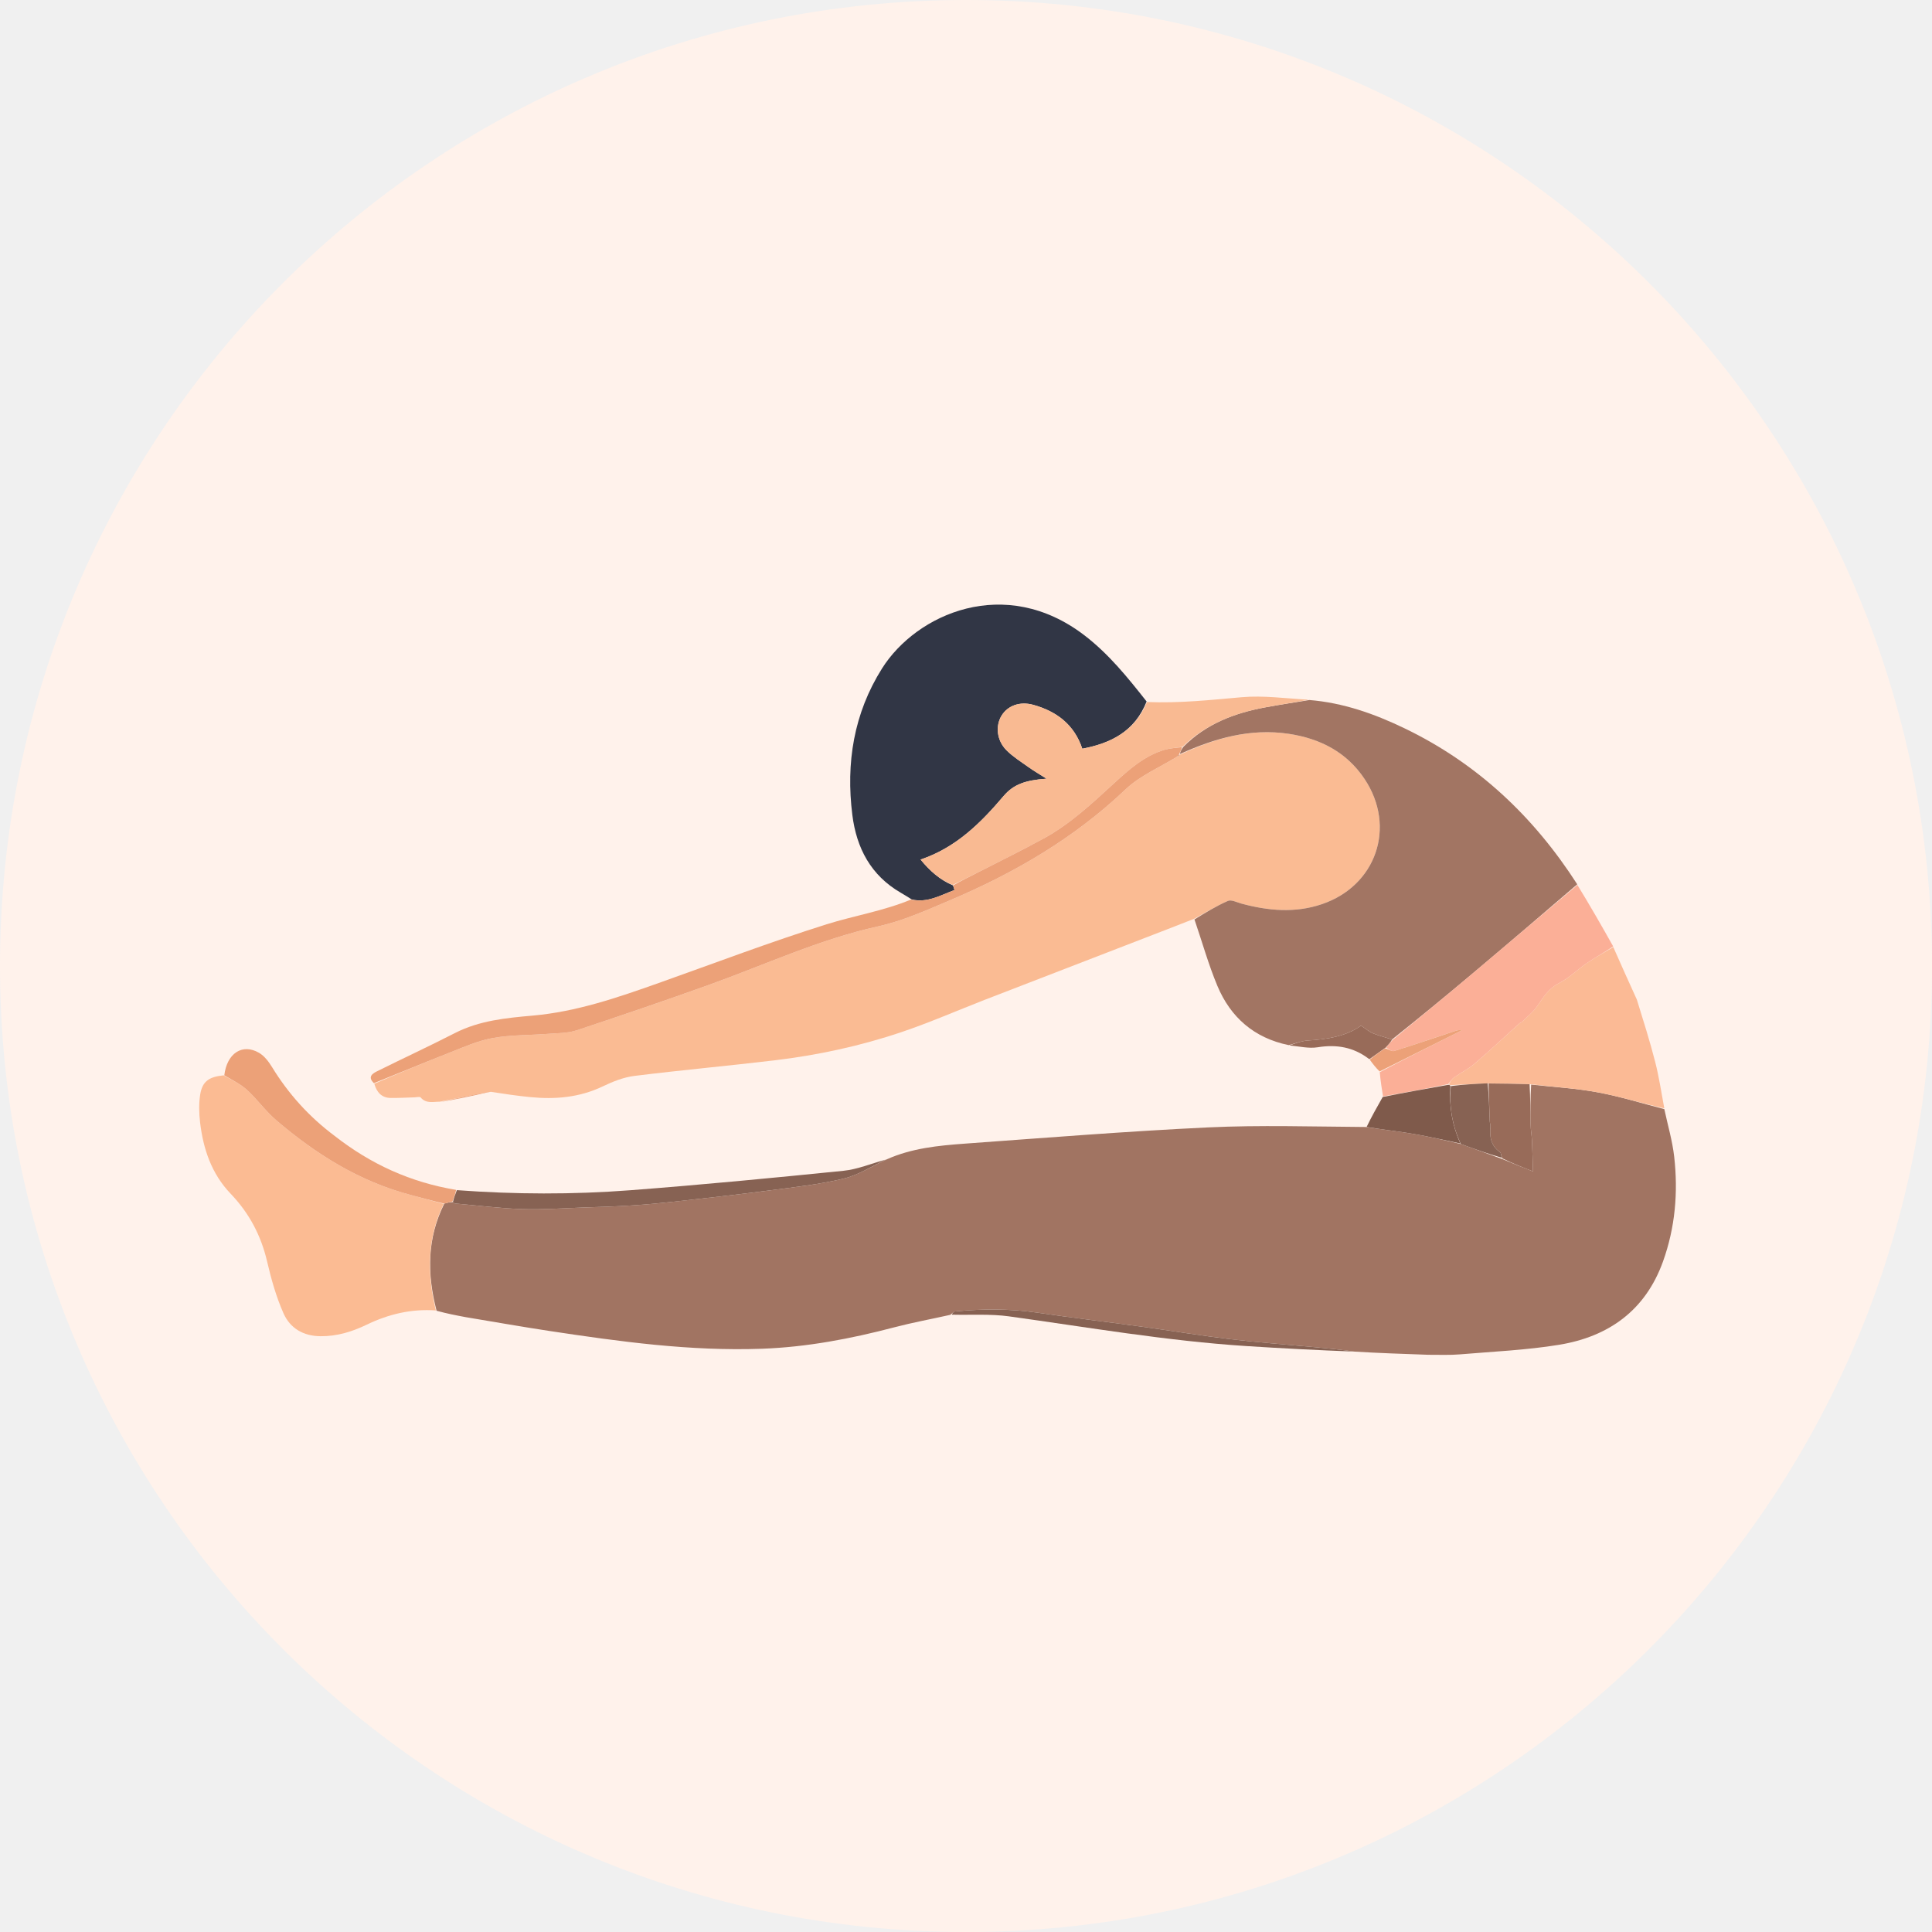
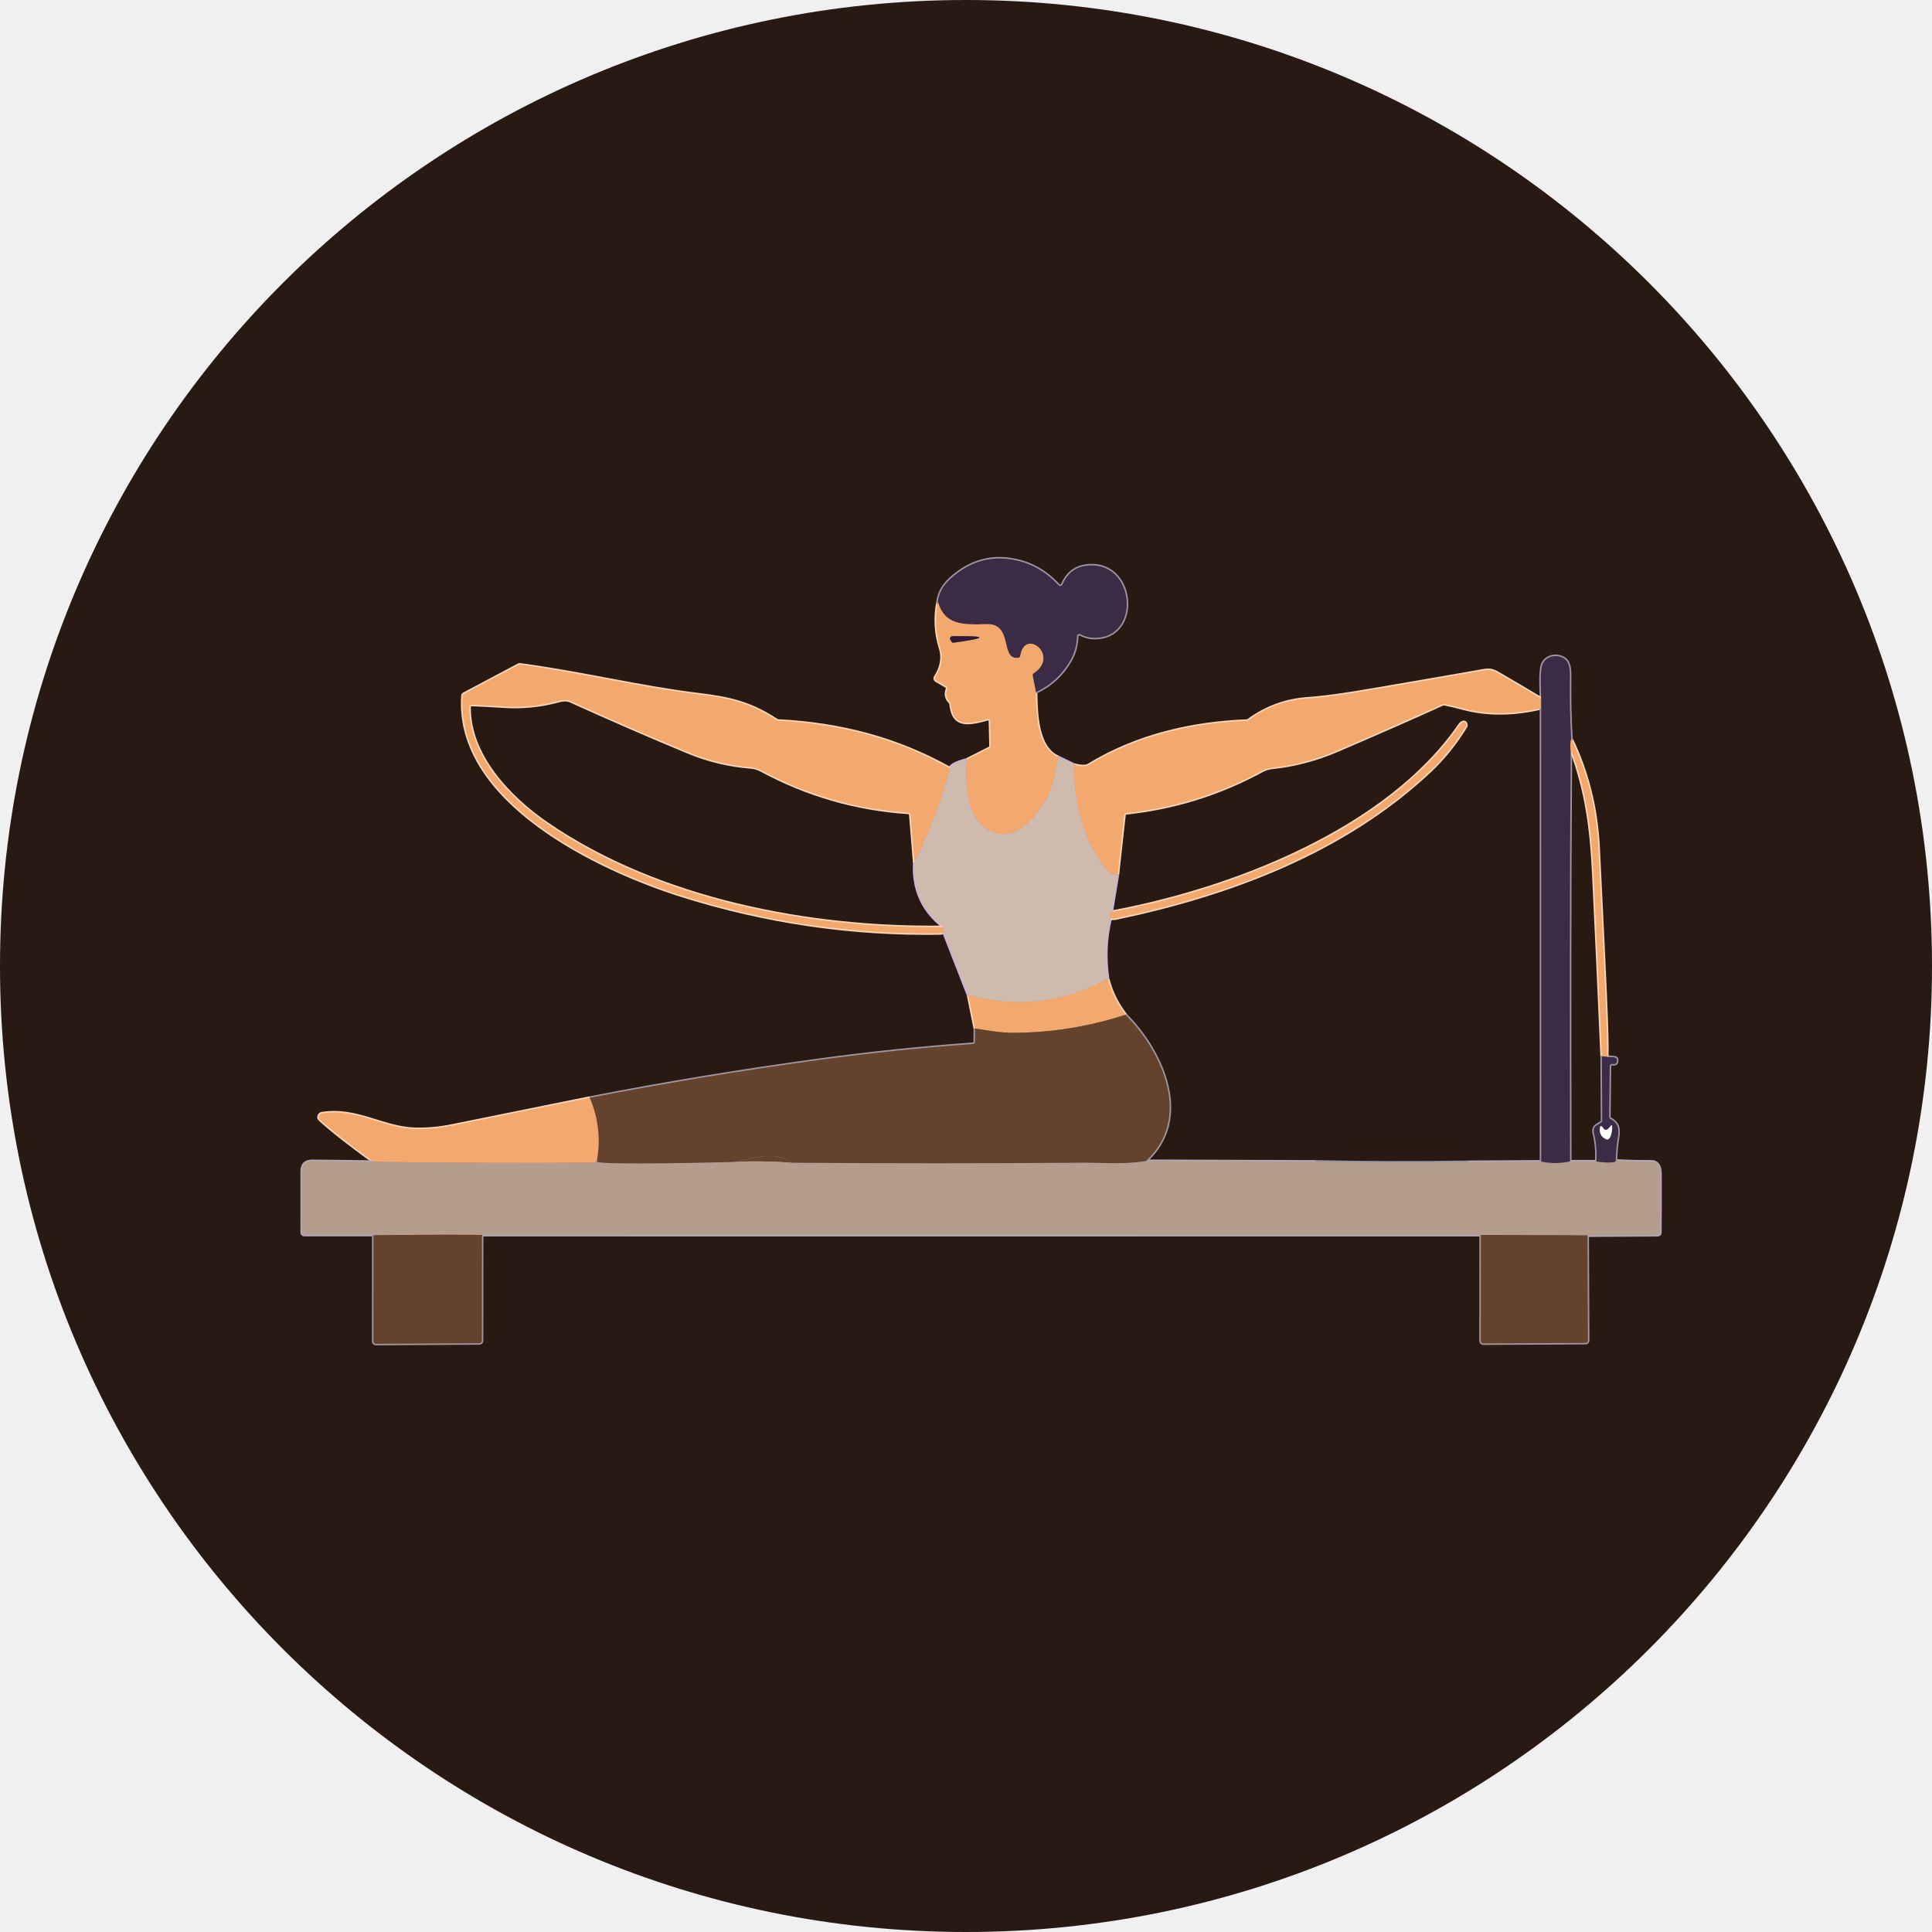
<svg xmlns="http://www.w3.org/2000/svg" width="64" height="64" viewBox="0 0 64 64" fill="none">
-   <g clip-path="url(#clip0_946_17483)">
-     <rect width="64" height="64" rx="32" fill="#FFF2EB" />
-     <path d="M29.372 38.406C30.194 38.037 31.075 37.949 31.956 37.885C34.641 37.691 37.326 37.475 40.014 37.347C41.737 37.265 43.467 37.321 45.24 37.333C45.805 37.421 46.325 37.477 46.839 37.565C47.354 37.653 47.864 37.773 48.389 37.896C48.852 38.067 49.301 38.222 49.764 38.394C50.126 38.548 50.474 38.684 50.782 38.804C50.771 38.445 50.764 38.117 50.749 37.788C50.741 37.614 50.708 37.44 50.704 37.265C50.694 36.82 50.695 36.375 50.721 35.929C51.479 36.01 52.217 36.052 52.937 36.187C53.678 36.325 54.402 36.553 55.133 36.742C55.245 37.267 55.4 37.787 55.46 38.318C55.593 39.497 55.494 40.662 55.089 41.789C54.505 43.412 53.287 44.279 51.646 44.548C50.563 44.725 49.459 44.772 48.363 44.865C48.033 44.893 47.698 44.878 47.316 44.879C46.468 44.849 45.671 44.823 44.865 44.773C44.421 44.708 43.984 44.666 43.546 44.626C42.62 44.539 41.692 44.473 40.769 44.363C39.765 44.243 38.766 44.077 37.764 43.94C36.639 43.786 35.511 43.653 34.388 43.487C33.469 43.352 32.552 43.353 31.632 43.444C31.586 43.448 31.546 43.512 31.478 43.556C30.845 43.698 30.231 43.81 29.629 43.968C28.188 44.347 26.731 44.625 25.24 44.679C22.871 44.765 20.534 44.443 18.201 44.09C17.278 43.95 16.358 43.787 15.437 43.634C15.12 43.575 14.804 43.515 14.462 43.42C14.142 42.189 14.146 41.015 14.718 39.872C14.82 39.841 14.903 39.821 15.004 39.821C15.039 39.849 15.057 39.865 15.076 39.867C15.818 39.932 16.558 40.028 17.301 40.053C17.984 40.075 18.67 40.023 19.355 39.999C19.873 39.982 20.391 39.966 20.909 39.933C21.383 39.903 21.857 39.859 22.33 39.806C23.387 39.688 24.445 39.572 25.5 39.433C26.319 39.326 27.145 39.236 27.945 39.043C28.443 38.923 28.898 38.624 29.372 38.406Z" fill="#A17462" />
-     <path d="M14.699 39.882C14.145 41.015 14.141 42.188 14.439 43.41C13.632 43.353 12.88 43.528 12.149 43.881C11.673 44.111 11.168 44.269 10.62 44.264C10.043 44.26 9.61 43.997 9.392 43.507C9.15 42.962 8.985 42.375 8.849 41.792C8.648 40.926 8.252 40.182 7.64 39.543C7.008 38.883 6.732 38.064 6.628 37.18C6.592 36.876 6.584 36.557 6.632 36.256C6.702 35.828 6.916 35.67 7.406 35.622C7.702 35.783 7.974 35.915 8.188 36.111C8.528 36.424 8.802 36.813 9.153 37.112C10.459 38.227 11.89 39.127 13.571 39.574C13.947 39.675 14.323 39.779 14.699 39.882Z" fill="#FBBB93" />
-     <path d="M55.132 36.715C54.402 36.553 53.678 36.325 52.937 36.187C52.217 36.052 51.479 36.01 50.698 35.916C50.201 35.9 49.756 35.895 49.282 35.887C48.855 35.905 48.458 35.928 48.046 35.946C48.02 35.938 48.01 35.935 48.001 35.908C48.055 35.819 48.098 35.74 48.165 35.693C48.39 35.535 48.643 35.412 48.85 35.235C49.354 34.802 49.839 34.346 50.333 33.901C50.355 33.88 50.393 33.876 50.414 33.855C50.585 33.685 50.783 33.533 50.917 33.337C51.123 33.038 51.298 32.743 51.652 32.564C51.986 32.395 52.261 32.111 52.576 31.898C52.855 31.709 53.153 31.547 53.442 31.373C53.697 31.948 53.952 32.523 54.223 33.113C54.438 33.809 54.654 34.488 54.83 35.176C54.958 35.673 55.033 36.184 55.132 36.715Z" fill="#FBBA95" />
-     <path d="M14.718 39.872C14.323 39.78 13.948 39.675 13.571 39.575C11.89 39.127 10.459 38.227 9.154 37.113C8.802 36.813 8.529 36.424 8.188 36.111C7.975 35.915 7.702 35.784 7.43 35.622C7.517 34.889 8.03 34.554 8.583 34.877C8.76 34.981 8.903 35.172 9.014 35.353C9.558 36.24 10.241 36.997 11.088 37.63C12.283 38.565 13.602 39.167 15.109 39.416C15.081 39.564 15.034 39.683 14.987 39.801C14.903 39.821 14.82 39.841 14.718 39.872Z" fill="#ECA178" />
-     <path d="M14.566 36.495C14.347 36.494 14.114 36.568 13.934 36.354C13.906 36.321 13.803 36.349 13.735 36.351C13.468 36.358 13.202 36.375 12.936 36.371C12.641 36.366 12.479 36.182 12.399 35.9C13.237 35.542 14.059 35.197 14.889 34.872C15.359 34.688 15.832 34.475 16.323 34.387C16.92 34.279 17.539 34.295 18.147 34.247C18.466 34.223 18.8 34.23 19.098 34.131C20.574 33.644 22.047 33.142 23.51 32.616C25.361 31.951 27.149 31.116 29.088 30.688C29.899 30.509 30.679 30.159 31.45 29.832C33.594 28.924 35.581 27.771 37.286 26.149C37.769 25.69 38.429 25.416 39.021 25.051C39.048 25.032 39.059 25.017 39.064 24.999C39.062 24.999 39.062 25.002 39.085 24.999C40.241 24.457 41.411 24.118 42.687 24.308C43.734 24.465 44.611 24.916 45.205 25.808C46.259 27.393 45.588 29.342 43.788 29.952C42.901 30.253 42.009 30.172 41.121 29.932C40.973 29.892 40.791 29.794 40.678 29.843C40.292 30.012 39.93 30.234 39.559 30.436C39.3 30.537 39.041 30.64 38.781 30.74C36.728 31.534 34.674 32.325 32.622 33.12C31.703 33.477 30.798 33.874 29.865 34.189C28.497 34.651 27.085 34.955 25.65 35.126C24.107 35.31 22.558 35.449 21.016 35.641C20.657 35.685 20.297 35.83 19.967 35.988C19.198 36.356 18.395 36.425 17.566 36.343C17.144 36.302 16.724 36.24 16.258 36.168C15.665 36.265 15.116 36.38 14.566 36.495Z" fill="#FABB93" />
-     <path d="M39.568 30.457C39.93 30.234 40.292 30.012 40.678 29.843C40.791 29.794 40.974 29.892 41.122 29.932C42.009 30.172 42.902 30.253 43.788 29.952C45.589 29.342 46.26 27.393 45.205 25.808C44.612 24.916 43.734 24.465 42.688 24.308C41.412 24.118 40.241 24.457 39.085 24.979C39.102 24.89 39.143 24.819 39.202 24.738C39.954 23.979 40.882 23.626 41.886 23.437C42.38 23.344 42.879 23.271 43.376 23.189C44.492 23.279 45.528 23.645 46.526 24.126C48.934 25.285 50.805 27.047 52.248 29.294C51.07 30.308 49.911 31.298 48.745 32.279C47.881 33.006 47.007 33.722 46.115 34.433C45.886 34.36 45.676 34.309 45.476 34.228C45.358 34.181 45.257 34.088 45.087 33.974C44.619 34.318 43.989 34.429 43.332 34.468C43.116 34.481 42.903 34.568 42.689 34.621C41.551 34.387 40.765 33.706 40.326 32.655C40.031 31.949 39.824 31.206 39.568 30.457Z" fill="#A27563" />
-     <path d="M30.203 29.795C30.082 29.72 29.962 29.643 29.838 29.572C28.847 28.998 28.373 28.094 28.235 26.998C28.018 25.273 28.282 23.631 29.218 22.144C30.359 20.334 33.29 19.033 35.918 21.042C36.721 21.656 37.348 22.431 37.983 23.238C37.592 24.227 36.803 24.622 35.852 24.802C35.587 24.005 35.002 23.563 34.229 23.349C33.781 23.225 33.382 23.378 33.181 23.702C32.97 24.042 33.015 24.525 33.34 24.852C33.557 25.07 33.826 25.237 34.079 25.418C34.25 25.54 34.433 25.645 34.668 25.795C33.959 25.846 33.572 25.985 33.243 26.372C32.484 27.266 31.668 28.079 30.495 28.474C30.807 28.854 31.135 29.144 31.571 29.332C31.594 29.396 31.62 29.483 31.615 29.485C31.159 29.655 30.723 29.918 30.203 29.795Z" fill="#313645" />
-     <path d="M31.558 29.315C31.135 29.144 30.807 28.854 30.495 28.474C31.668 28.079 32.484 27.266 33.243 26.372C33.572 25.985 33.959 25.846 34.668 25.795C34.433 25.646 34.25 25.54 34.079 25.418C33.826 25.237 33.557 25.07 33.34 24.852C33.015 24.525 32.97 24.042 33.181 23.702C33.382 23.378 33.781 23.225 34.229 23.349C35.002 23.563 35.587 24.005 35.852 24.802C36.803 24.622 37.592 24.227 37.995 23.255C39.055 23.3 40.092 23.188 41.134 23.096C41.858 23.032 42.597 23.138 43.353 23.179C42.879 23.271 42.38 23.344 41.886 23.437C40.882 23.626 39.954 23.979 39.174 24.738C38.947 24.777 38.759 24.785 38.584 24.836C37.915 25.032 37.407 25.487 36.91 25.941C36.175 26.614 35.449 27.299 34.568 27.779C33.858 28.165 33.133 28.523 32.413 28.89C32.13 29.035 31.843 29.174 31.558 29.315Z" fill="#F9BA92" />
-     <path d="M46.138 34.443C47.007 33.722 47.881 33.006 48.745 32.279C49.911 31.298 51.069 30.308 52.253 29.315C52.662 29.982 53.049 30.655 53.439 31.351C53.153 31.547 52.855 31.709 52.576 31.898C52.261 32.111 51.987 32.394 51.652 32.563C51.298 32.743 51.123 33.038 50.917 33.337C50.783 33.533 50.585 33.685 50.414 33.855C50.393 33.876 50.355 33.88 50.333 33.9C49.839 34.346 49.355 34.802 48.85 35.234C48.643 35.412 48.39 35.535 48.165 35.693C48.098 35.739 48.055 35.819 47.974 35.912C47.236 36.068 46.525 36.194 45.814 36.32C45.773 36.064 45.732 35.808 45.706 35.517C46.621 35.033 47.52 34.584 48.419 34.134C48.325 34.108 48.254 34.135 48.181 34.159C47.516 34.381 46.852 34.608 46.182 34.816C46.107 34.839 45.998 34.755 45.913 34.703C45.994 34.604 46.066 34.523 46.138 34.443Z" fill="#FBAF97" />
-     <path d="M31.57 29.332C31.843 29.174 32.129 29.035 32.413 28.89C33.132 28.523 33.858 28.165 34.567 27.779C35.449 27.299 36.175 26.614 36.91 25.941C37.406 25.487 37.914 25.032 38.583 24.836C38.759 24.785 38.947 24.777 39.156 24.748C39.142 24.819 39.102 24.89 39.062 24.981C39.062 25.002 39.062 24.999 39.05 25.004C39.021 25.021 39.011 25.037 39.008 25.057C38.429 25.416 37.769 25.69 37.286 26.149C35.581 27.771 33.594 28.924 31.45 29.832C30.679 30.159 29.899 30.509 29.088 30.688C27.149 31.116 25.361 31.951 23.51 32.616C22.046 33.142 20.574 33.644 19.098 34.132C18.8 34.23 18.466 34.223 18.147 34.248C17.538 34.295 16.92 34.279 16.323 34.387C15.831 34.475 15.359 34.688 14.889 34.872C14.059 35.197 13.237 35.542 12.386 35.881C12.168 35.672 12.336 35.563 12.495 35.485C13.351 35.059 14.22 34.657 15.071 34.221C15.881 33.806 16.764 33.721 17.639 33.644C19.098 33.516 20.459 33.046 21.821 32.563C23.671 31.906 25.509 31.207 27.381 30.619C28.297 30.331 29.259 30.18 30.178 29.799C30.722 29.918 31.159 29.655 31.614 29.485C31.62 29.483 31.594 29.396 31.57 29.332Z" fill="#ECA178" />
-     <path d="M15.003 39.821C15.034 39.683 15.081 39.564 15.134 39.425C17.053 39.567 18.97 39.574 20.881 39.428C23.236 39.248 25.588 39.022 27.939 38.784C28.408 38.736 28.862 38.544 29.347 38.412C28.898 38.624 28.443 38.923 27.945 39.043C27.145 39.236 26.318 39.326 25.5 39.433C24.445 39.572 23.387 39.688 22.33 39.807C21.857 39.859 21.383 39.903 20.908 39.933C20.391 39.966 19.873 39.982 19.354 39.999C18.67 40.023 17.984 40.075 17.301 40.053C16.558 40.028 15.818 39.932 15.076 39.867C15.057 39.865 15.039 39.849 15.003 39.821Z" fill="#876253" />
-     <path d="M45.804 36.339C46.525 36.194 47.236 36.068 47.973 35.937C48.01 35.934 48.02 35.938 48.046 35.974C47.998 36.659 48.11 37.281 48.375 37.879C47.863 37.773 47.354 37.653 46.839 37.565C46.325 37.477 45.805 37.421 45.27 37.333C45.432 36.996 45.613 36.677 45.804 36.339Z" fill="#7F5A4B" />
-     <path d="M46.115 34.434C46.066 34.524 45.994 34.604 45.894 34.709C45.701 34.849 45.535 34.966 45.37 35.082C45.361 35.079 45.349 35.079 45.341 35.073C44.835 34.688 44.277 34.591 43.651 34.692C43.356 34.74 43.04 34.662 42.711 34.631C42.903 34.568 43.115 34.481 43.332 34.468C43.988 34.429 44.618 34.318 45.087 33.974C45.257 34.088 45.357 34.181 45.476 34.228C45.675 34.309 45.886 34.36 46.115 34.434Z" fill="#986B59" />
-     <path d="M45.375 35.102C45.535 34.966 45.701 34.849 45.885 34.727C45.998 34.755 46.106 34.839 46.182 34.816C46.852 34.608 47.516 34.381 48.181 34.16C48.254 34.136 48.325 34.108 48.419 34.134C47.52 34.584 46.621 35.033 45.702 35.493C45.581 35.376 45.48 35.249 45.375 35.102Z" fill="#ECA178" />
-     <path d="M14.584 36.507C15.116 36.38 15.665 36.265 16.23 36.166C15.698 36.295 15.149 36.407 14.584 36.507Z" fill="#ECA178" />
-     <path d="M49.31 35.891C49.756 35.895 50.202 35.9 50.669 35.917C50.695 36.375 50.694 36.82 50.704 37.265C50.707 37.44 50.741 37.614 50.749 37.788C50.764 38.117 50.771 38.445 50.782 38.804C50.474 38.684 50.126 38.548 49.764 38.371C49.729 38.273 49.726 38.192 49.686 38.164C49.384 37.952 49.342 37.652 49.373 37.319C49.378 37.26 49.351 37.198 49.349 37.137C49.335 36.722 49.323 36.306 49.31 35.891Z" fill="#986B59" />
-     <path d="M44.865 44.773C43.675 44.728 42.478 44.667 41.282 44.59C38.642 44.419 36.038 43.968 33.422 43.606C32.81 43.521 32.179 43.566 31.53 43.55C31.545 43.512 31.585 43.448 31.631 43.444C32.551 43.353 33.469 43.352 34.388 43.487C35.511 43.653 36.639 43.786 37.764 43.94C38.766 44.077 39.764 44.243 40.769 44.363C41.692 44.473 42.62 44.539 43.546 44.626C43.983 44.666 44.421 44.709 44.865 44.773Z" fill="#876253" />
-     <path d="M49.281 35.886C49.323 36.306 49.334 36.721 49.349 37.137C49.351 37.198 49.378 37.259 49.372 37.319C49.342 37.651 49.384 37.952 49.686 38.164C49.726 38.192 49.729 38.273 49.749 38.353C49.3 38.221 48.851 38.067 48.388 37.895C48.11 37.281 47.997 36.658 48.061 35.978C48.458 35.927 48.855 35.905 49.281 35.886Z" fill="#876253" />
-     <path d="M39.021 25.051C39.012 25.037 39.022 25.021 39.052 25.004C39.059 25.017 39.048 25.032 39.021 25.051Z" fill="#A27563" />
-   </g>
-   <defs>
-     <clipPath id="clip0_946_17483">
-       <rect width="64" height="64" rx="32" fill="white" />
-     </clipPath>
-   </defs>
+   <rect width="64" height="64" rx="32" fill="#281A12" />
+   <path d="M31.067 19.928C30.965 20.456 30.992 20.969 31.149 21.47C31.258 21.815 31.17 22.147 30.983 22.429C30.958 22.467 30.97 22.518 31.009 22.54L31.342 22.735C31.375 22.754 31.39 22.795 31.376 22.831C31.313 22.999 31.345 23.144 31.473 23.267C31.487 23.28 31.494 23.297 31.497 23.316C31.544 23.796 31.742 24.003 32.239 23.928C32.397 23.904 32.55 23.868 32.7 23.821C32.749 23.805 32.799 23.841 32.801 23.893L32.82 24.711C32.821 24.741 32.803 24.769 32.777 24.783L32.024 25.163" stroke="#F9D4B7" stroke-width="0.1" stroke-miterlimit="10" />
+   <path d="M32.024 25.163C31.899 25.2 31.478 25.308 31.474 25.457" stroke="#CFB0D8" stroke-width="0.1" stroke-miterlimit="10" />
+   <path d="M31.474 25.457C29.68 24.452 27.808 23.978 25.772 23.874C25.758 23.874 25.745 23.869 25.733 23.862C24.892 23.304 24.191 23.132 23.209 23.013C21.198 22.771 19.231 22.281 17.224 22.016C17.209 22.014 17.192 22.017 17.179 22.024L15.367 22.986C15.343 22.998 15.328 23.023 15.326 23.05C15.089 26.56 19.857 28.808 22.581 29.667C25.375 30.547 28.239 30.963 31.171 30.915C31.174 30.915 31.195 30.909 31.232 30.898C31.242 30.894 31.254 30.894 31.266 30.895" stroke="#F9D4B7" stroke-width="0.1" stroke-miterlimit="10" />
+   <path d="M31.267 30.895L32.076 32.967" stroke="#CFB0D8" stroke-width="0.1" stroke-miterlimit="10" />
+   <path d="M32.076 32.967L32.299 34.071" stroke="#F9D4B7" stroke-width="0.1" stroke-miterlimit="10" />
+   <path d="M32.299 34.071L32.298 34.505C32.298 34.545 32.266 34.58 32.226 34.583C30.503 34.707 28.787 34.885 27.077 35.12C24.552 35.465 22.038 35.88 19.536 36.366" stroke="#9D95A2" stroke-width="0.1" stroke-miterlimit="10" />
+   <path d="M19.536 36.366C18.021 36.672 16.507 36.979 14.992 37.286C14.565 37.373 14.158 37.411 13.772 37.402C12.681 37.377 11.813 36.693 10.65 36.885C10.632 36.888 10.617 36.897 10.605 36.909C10.542 36.978 10.543 37.042 10.609 37.101C11.012 37.466 11.602 37.928 12.38 38.488" stroke="#F9D4B7" stroke-width="0.1" stroke-miterlimit="10" />
+   <path d="M12.38 38.488C11.691 38.476 11.015 38.467 10.351 38.462C10.118 38.461 10.002 38.571 10.002 38.791C10 39.47 10 40.149 10.001 40.828C10.002 40.871 10.036 40.907 10.079 40.907H12.349C12.36 40.907 12.367 40.914 12.369 40.924L12.373 40.946" stroke="#B3A5B6" stroke-width="0.1" stroke-miterlimit="10" />
+   <path d="M12.372 40.946L12.37 44.438C12.37 44.481 12.405 44.517 12.449 44.516L15.883 44.495C15.926 44.495 15.961 44.46 15.961 44.416L15.965 40.909" stroke="#9D95A2" stroke-width="0.1" stroke-miterlimit="10" />
+   <path d="M15.966 40.909L49.056 40.91" stroke="#B3A5B6" stroke-width="0.1" stroke-miterlimit="10" />
+   <path d="M49.056 40.91L49.054 44.425C49.054 44.468 49.089 44.503 49.131 44.503L52.525 44.486C52.567 44.485 52.602 44.45 52.602 44.406L52.587 40.926" stroke="#9D95A2" stroke-width="0.1" stroke-miterlimit="10" />
+   <path d="M52.588 40.926L54.918 40.911C54.96 40.91 54.994 40.876 54.995 40.833C55.001 40.177 55.002 39.522 54.998 38.867C54.996 38.667 54.924 38.478 54.708 38.478C54.123 38.476 53.727 38.465 53.522 38.443" stroke="#B3A5B6" stroke-width="0.1" stroke-miterlimit="10" />
+   <path d="M53.522 38.443C53.529 38.171 53.554 37.912 53.595 37.667C53.644 37.379 53.595 37.2 53.346 37.064C53.32 37.05 53.305 37.024 53.305 36.994L53.324 35.319C53.325 35.27 53.37 35.233 53.418 35.244C53.521 35.267 53.569 35.22 53.563 35.104C53.561 35.064 53.531 35.033 53.492 35.03L53.231 35.008" stroke="#9D95A2" stroke-width="0.1" stroke-miterlimit="10" />
+   <path d="M53.232 35.008C53.244 34.829 53.239 34.43 53.217 33.812C53.18 32.812 53.091 30.898 52.949 28.073C52.884 26.776 52.583 25.574 52.047 24.467" stroke="#F9D4B7" stroke-width="0.1" stroke-miterlimit="10" />
+   <path d="M52.047 24.467C52.008 23.788 51.994 23.104 52.005 22.415C52.009 22.191 51.982 22.028 51.923 21.93C51.76 21.659 51.27 21.666 51.117 21.963C50.994 22.201 51.054 22.857 51.054 23.142" stroke="#9D95A2" stroke-width="0.1" stroke-miterlimit="10" />
+   <path d="M51.054 23.143C50.587 22.865 50.119 22.588 49.649 22.314C49.432 22.188 49.334 22.176 49.095 22.22C48.674 22.296 47.507 22.498 45.592 22.826C44.839 22.956 43.937 23.1 43.342 23.138C42.606 23.186 41.942 23.427 41.349 23.863C41.337 23.872 41.322 23.877 41.306 23.878C39.473 23.947 37.646 24.375 36.066 25.34C35.97 25.398 35.807 25.396 35.576 25.333" stroke="#F9D4B7" stroke-width="0.1" stroke-miterlimit="10" />
+   <path d="M35.575 25.333L35.057 25.081" stroke="#CFB0D8" stroke-width="0.1" stroke-miterlimit="10" />
+   <path d="M35.056 25.081C34.335 24.77 34.327 23.594 34.315 22.93" stroke="#F9D4B7" stroke-width="0.1" stroke-miterlimit="10" />
+   <path d="M34.315 22.93C34.805 22.701 35.185 22.351 35.456 21.879C35.594 21.637 35.668 21.37 35.676 21.078C35.678 21.019 35.74 20.983 35.791 21.011C35.93 21.086 36.078 21.125 36.235 21.129C37.843 21.167 37.614 18.486 35.944 18.747C35.599 18.802 35.349 19.007 35.193 19.365C35.171 19.416 35.104 19.427 35.066 19.387C34.694 18.986 34.27 18.723 33.792 18.595C32.925 18.362 32.153 18.558 31.474 19.182C31.239 19.399 31.103 19.649 31.067 19.928" stroke="#9D95A2" stroke-width="0.1" stroke-miterlimit="10" />
+   <path d="M34.316 22.93L34.208 22.382C34.202 22.351 34.216 22.318 34.242 22.301C35.117 21.724 33.95 20.783 33.799 21.725C33.793 21.76 33.766 21.786 33.732 21.79C33.113 21.873 33.581 20.648 32.681 20.677C31.893 20.701 31.282 20.705 31.067 19.928" stroke="#976A59" stroke-width="0.1" stroke-miterlimit="10" />
+   <path d="M35.057 25.081C34.998 25.454 34.93 25.759 34.854 26C34.618 26.744 33.776 27.95 32.847 27.545C31.963 27.162 31.993 25.944 32.024 25.163M36.702 32.426C35.246 33.22 33.704 33.401 32.076 32.967" stroke="#C9858F" stroke-width="0.1" stroke-miterlimit="10" />
+   <path d="M51.054 23.456C50.13 23.673 49.276 23.679 48.494 23.474C48.192 23.395 47.973 23.343 47.837 23.319C47.822 23.317 47.805 23.319 47.791 23.325C46.956 23.707 45.795 24.217 44.311 24.856C43.6 25.161 42.88 25.352 42.15 25.428C42.025 25.441 41.907 25.477 41.799 25.536C40.4 26.297 38.903 26.764 37.31 26.934C37.273 26.937 37.245 26.966 37.241 27.003L37.023 28.989" stroke="#F9D4B7" stroke-width="0.1" stroke-miterlimit="10" />
+   <path d="M37.022 28.989C36.856 28.977 36.717 28.896 36.602 28.748C35.869 27.795 35.568 26.524 35.575 25.333" stroke="#C9858F" stroke-width="0.1" stroke-miterlimit="10" />
+   <path d="M30.291 28.572C30.243 29.463 30.565 30.175 31.256 30.709" stroke="#CFB0D8" stroke-width="0.1" stroke-miterlimit="10" />
+   <path d="M31.474 25.456C31.18 26.534 30.785 27.573 30.291 28.572" stroke="#C9858F" stroke-width="0.1" stroke-miterlimit="10" />
+   <path d="M30.291 28.573L30.162 26.991C30.158 26.953 30.127 26.922 30.089 26.92C28.359 26.804 26.733 26.336 25.212 25.513C25.108 25.458 24.996 25.425 24.875 25.415C24.154 25.358 23.457 25.191 22.787 24.913C21.489 24.374 20.199 23.814 18.919 23.232C18.731 23.147 18.594 23.196 18.41 23.243C17.844 23.388 17.269 23.44 16.687 23.402C16.332 23.379 15.98 23.36 15.63 23.346C15.585 23.344 15.549 23.378 15.548 23.423C15.53 25.015 16.858 26.418 18.115 27.281C21.82 29.825 26.85 30.776 31.255 30.71" stroke="#F9D4B7" stroke-width="0.1" stroke-miterlimit="10" />
+   <path d="M31.256 30.709L31.267 30.895M36.784 30.427C36.773 30.356 36.785 30.283 36.821 30.209" stroke="#C9858F" stroke-width="0.1" stroke-miterlimit="10" />
+   <path d="M37.285 33.615C36.074 34.009 34.835 34.208 33.568 34.213C33.15 34.215 32.72 34.136 32.299 34.071" stroke="#976A59" stroke-width="0.1" stroke-miterlimit="10" />
+   <path d="M51.055 38.478L48.616 38.493" stroke="#B3A5B6" stroke-width="0.1" stroke-miterlimit="10" />
+   <path d="M43.571 38.48L37.964 38.459" stroke="#B3A5B6" stroke-width="0.1" stroke-miterlimit="10" />
+   <path d="M37.964 38.458C39.503 37.039 38.505 34.841 37.285 33.615" stroke="#9D95A2" stroke-width="0.1" stroke-miterlimit="10" />
+   <path d="M37.285 33.615C37.006 33.252 36.811 32.855 36.701 32.426" stroke="#F9D4B7" stroke-width="0.1" stroke-miterlimit="10" />
+   <path d="M36.701 32.426C36.599 31.755 36.626 31.088 36.784 30.427" stroke="#CFB0D8" stroke-width="0.1" stroke-miterlimit="10" />
+   <path d="M36.784 30.427C36.862 30.432 36.924 30.43 36.971 30.419C40.742 29.631 44.516 28.219 47.373 25.538C47.814 25.123 48.209 24.632 48.56 24.064C48.569 24.049 48.573 24.03 48.57 24.012C48.55 23.865 48.421 23.916 48.362 24.003C45.963 27.502 40.815 29.471 36.822 30.21" stroke="#F9D4B7" stroke-width="0.1" stroke-miterlimit="10" />
+   <path d="M36.821 30.21L37.022 28.989" stroke="#CFB0D8" stroke-width="0.1" stroke-miterlimit="10" />
+   <path d="M52.047 24.467C52.014 24.612 52.009 24.752 52.031 24.886" stroke="#976A59" stroke-width="0.1" stroke-miterlimit="10" />
+   <path d="M52.031 24.886C51.995 29.414 52.001 33.944 52.01 38.473" stroke="#9D95A2" stroke-width="0.1" stroke-miterlimit="10" />
+   <path d="M52.01 38.473C51.691 38.544 51.373 38.546 51.055 38.479" stroke="#513B59" stroke-width="0.1" stroke-miterlimit="10" />
+   <path d="M51.055 38.479L51.054 23.456" stroke="#9D95A2" stroke-width="0.1" stroke-miterlimit="10" />
+   <path d="M37.963 38.459C37.249 38.585 36.433 38.511 35.876 38.516C32.656 38.541 29.436 38.541 26.216 38.517" stroke="#513B59" stroke-width="0.1" stroke-miterlimit="10" />
+   <path d="M26.216 38.517C25.728 38.105 24.921 38.37 24.352 38.489" stroke="#9D95A2" stroke-width="0.1" stroke-miterlimit="10" />
+   <path d="M24.352 38.49C23.91 38.505 19.817 38.603 19.766 38.478" stroke="#513B59" stroke-width="0.1" stroke-miterlimit="10" />
+   <path d="M19.766 38.478C19.9 37.749 19.824 37.045 19.536 36.366" stroke="#976A59" stroke-width="0.1" stroke-miterlimit="10" />
+   <path d="M52.588 40.926L49.056 40.911M15.966 40.909C14.785 40.899 13.604 40.904 12.423 40.922C12.412 40.922 12.396 40.929 12.373 40.946" stroke="#513B59" stroke-width="0.1" stroke-miterlimit="10" />
+   <path d="M48.617 38.494C46.932 38.521 45.25 38.517 43.571 38.48" stroke="#94959F" stroke-width="0.1" stroke-miterlimit="10" />
+   <path d="M53.232 35.008L53.063 34.989" stroke="#976A59" stroke-width="0.1" stroke-miterlimit="10" />
+   <path d="M53.064 34.988C52.977 32.952 52.883 30.916 52.784 28.88C52.713 27.42 52.548 26.216 52.068 24.903C52.061 24.886 52.049 24.881 52.031 24.885" stroke="#F9D4B7" stroke-width="0.1" stroke-miterlimit="10" />
+   <path d="M53.064 34.989L53.078 37.118C53.078 37.145 53.064 37.17 53.041 37.185L52.895 37.276C52.806 37.332 52.776 37.419 52.804 37.539C52.878 37.845 52.905 38.158 52.883 38.475" stroke="#9D95A2" stroke-width="0.1" stroke-miterlimit="10" />
+   <path d="M52.882 38.475L52.01 38.473" stroke="#B3A5B6" stroke-width="0.1" stroke-miterlimit="10" />
+   <path d="M19.766 38.478C19.706 38.504 19.662 38.516 19.634 38.516C17.214 38.531 14.796 38.522 12.381 38.488" stroke="#AD7A6E" stroke-width="0.1" stroke-miterlimit="10" />
+   <path d="M26.216 38.517C25.596 38.469 24.975 38.459 24.352 38.49" stroke="#B3A5B6" stroke-width="0.1" stroke-miterlimit="10" />
+   <path d="M53.522 38.443C53.553 38.563 52.948 38.49 52.882 38.475" stroke="#513B59" stroke-width="0.1" stroke-miterlimit="10" />
+   <path d="M31.593 21.289C32.743 21.131 32.728 21.059 31.548 21.075C31.488 21.076 31.451 21.141 31.482 21.193L31.516 21.251C31.531 21.278 31.562 21.293 31.593 21.289Z" stroke="#916253" stroke-width="0.1" stroke-miterlimit="10" />
+   <path d="M53.208 37.739C53.37 37.805 53.417 37.393 53.404 37.306C53.384 37.178 53.297 37.475 53.162 37.422C53.147 37.417 53.135 37.406 53.126 37.393C53.038 37.264 52.995 37.273 52.996 37.422C52.998 37.576 53.068 37.681 53.208 37.739Z" stroke="#9D95A2" stroke-width="0.1" stroke-miterlimit="10" />
+   <path d="M34.316 22.93L34.208 22.382C34.202 22.35 34.216 22.318 34.242 22.301C35.117 21.724 33.95 20.783 33.799 21.725C33.793 21.76 33.766 21.786 33.732 21.79C33.113 21.873 33.581 20.648 32.681 20.676C31.893 20.701 31.282 20.704 31.067 19.928C31.103 19.648 31.239 19.399 31.474 19.182C32.153 18.558 32.925 18.362 33.792 18.595C34.27 18.722 34.694 18.986 35.066 19.387C35.104 19.428 35.172 19.416 35.193 19.365C35.349 19.007 35.599 18.801 35.944 18.747C37.614 18.486 37.843 21.167 36.235 21.129C36.078 21.125 35.93 21.086 35.791 21.011C35.74 20.983 35.678 21.019 35.676 21.078C35.668 21.369 35.594 21.637 35.456 21.879C35.185 22.351 34.805 22.701 34.315 22.93H34.316Z" fill="#3B2B44" />
+   <path d="M31.067 19.928C31.282 20.705 31.893 20.701 32.681 20.676C33.581 20.648 33.113 21.873 33.732 21.79C33.766 21.787 33.794 21.76 33.799 21.725C33.95 20.783 35.116 21.724 34.243 22.301C34.216 22.318 34.202 22.351 34.208 22.382L34.316 22.93C34.327 23.594 34.335 24.77 35.057 25.081C34.998 25.454 34.93 25.759 34.854 26C34.618 26.744 33.776 27.95 32.847 27.545C31.963 27.162 31.993 25.944 32.024 25.163L32.777 24.782C32.804 24.769 32.821 24.741 32.82 24.71L32.801 23.893C32.799 23.84 32.749 23.804 32.7 23.82C32.55 23.868 32.397 23.903 32.239 23.927C31.742 24.003 31.544 23.796 31.497 23.316C31.495 23.297 31.487 23.279 31.474 23.266C31.345 23.144 31.314 22.999 31.376 22.83C31.39 22.794 31.376 22.754 31.342 22.735L31.009 22.54C30.97 22.517 30.958 22.466 30.983 22.429C31.17 22.147 31.258 21.814 31.15 21.47C30.992 20.969 30.965 20.455 31.067 19.928M31.593 21.289C32.743 21.131 32.728 21.059 31.548 21.075C31.488 21.076 31.451 21.142 31.482 21.193L31.516 21.251C31.531 21.278 31.562 21.293 31.593 21.289Z" fill="#F3A96E" />
+   <path d="M31.516 21.251L31.482 21.193C31.451 21.141 31.488 21.076 31.548 21.075C32.729 21.059 32.743 21.131 31.593 21.289C31.562 21.293 31.531 21.278 31.516 21.251Z" fill="#2F1B37" />
+   <path d="M52.047 24.468C52.015 24.613 52.009 24.752 52.031 24.886C51.995 29.414 52.001 33.944 52.01 38.473C51.691 38.544 51.373 38.547 51.055 38.479L51.054 23.456V23.143C51.054 22.858 50.994 22.201 51.117 21.964C51.27 21.667 51.76 21.659 51.923 21.931C51.982 22.029 52.009 22.191 52.005 22.416C51.994 23.104 52.008 23.788 52.047 24.468L52.047 24.468Z" fill="#3B2B44" />
+   <path d="M31.474 25.457C31.18 26.534 30.785 27.573 30.291 28.572L30.162 26.991C30.158 26.952 30.127 26.922 30.089 26.919C28.359 26.804 26.733 26.336 25.213 25.513C25.108 25.458 24.996 25.425 24.875 25.415C24.154 25.358 23.458 25.19 22.787 24.912C21.489 24.374 20.2 23.814 18.919 23.232C18.731 23.147 18.595 23.196 18.41 23.243C17.844 23.388 17.269 23.44 16.687 23.402C16.332 23.379 15.98 23.36 15.63 23.345C15.585 23.344 15.549 23.378 15.548 23.423C15.53 25.015 16.858 26.417 18.115 27.281C21.82 29.825 26.851 30.775 31.255 30.71L31.266 30.895C31.254 30.894 31.242 30.895 31.232 30.898C31.195 30.909 31.174 30.915 31.171 30.915C28.239 30.963 25.375 30.547 22.581 29.667C19.857 28.808 15.089 26.56 15.326 23.05C15.328 23.023 15.343 22.998 15.367 22.986L17.179 22.024C17.192 22.017 17.209 22.014 17.224 22.016C19.231 22.281 21.198 22.771 23.209 23.013C24.191 23.131 24.892 23.304 25.733 23.862C25.745 23.87 25.758 23.873 25.772 23.874C27.808 23.978 29.68 24.452 31.474 25.457H31.474Z" fill="#F3A96E" />
+   <path d="M51.053 23.142V23.456C50.129 23.673 49.276 23.678 48.494 23.474C48.191 23.394 47.972 23.343 47.837 23.318C47.821 23.316 47.804 23.318 47.791 23.325C46.956 23.706 45.795 24.217 44.31 24.855C43.599 25.161 42.879 25.352 42.15 25.427C42.024 25.441 41.907 25.477 41.799 25.536C40.4 26.297 38.903 26.763 37.309 26.933C37.273 26.937 37.244 26.965 37.24 27.002L37.022 28.989C36.856 28.977 36.717 28.896 36.602 28.748C35.869 27.795 35.568 26.524 35.575 25.333C35.806 25.395 35.969 25.398 36.065 25.339C37.646 24.375 39.473 23.946 41.305 23.877C41.321 23.877 41.336 23.872 41.349 23.862C41.941 23.427 42.606 23.186 43.341 23.138C43.936 23.099 44.838 22.955 45.591 22.826C47.506 22.498 48.674 22.295 49.094 22.219C49.333 22.176 49.431 22.187 49.648 22.313C50.118 22.588 50.586 22.864 51.053 23.142L51.053 23.142Z" fill="#F3A96E" />
+   <path d="M36.784 30.427C36.773 30.356 36.786 30.283 36.821 30.21C40.815 29.471 45.963 27.502 48.362 24.003C48.421 23.916 48.549 23.865 48.57 24.012C48.572 24.03 48.569 24.049 48.559 24.064C48.209 24.632 47.814 25.124 47.373 25.538C44.516 28.219 40.741 29.631 36.971 30.419C36.924 30.43 36.862 30.432 36.784 30.427Z" fill="#F3A96E" />
+   <path d="M52.047 24.467C52.583 25.574 52.884 26.776 52.949 28.073C53.091 30.898 53.18 32.811 53.217 33.812C53.239 34.43 53.244 34.829 53.232 35.008L53.063 34.989C52.976 32.953 52.883 30.916 52.783 28.881C52.713 27.42 52.547 26.216 52.067 24.903C52.061 24.887 52.048 24.881 52.031 24.886C52.009 24.752 52.014 24.613 52.047 24.468L52.047 24.467Z" fill="#F3A96E" />
+   <path d="M35.056 25.081L35.575 25.333C35.568 26.524 35.869 27.795 36.602 28.748C36.717 28.896 36.856 28.977 37.022 28.989L36.821 30.21C36.785 30.284 36.773 30.357 36.783 30.428C36.626 31.088 36.599 31.755 36.701 32.426C35.245 33.221 33.703 33.401 32.076 32.968L31.266 30.895L31.256 30.71C30.565 30.176 30.243 29.463 30.291 28.573C30.785 27.573 31.179 26.534 31.474 25.457C31.478 25.308 31.899 25.2 32.024 25.163C31.993 25.944 31.963 27.162 32.847 27.546C33.776 27.95 34.618 26.744 34.854 26C34.93 25.759 34.998 25.454 35.057 25.082L35.056 25.081Z" fill="#CFBBAE" />
+   <path d="M36.702 32.426C36.812 32.855 37.006 33.252 37.285 33.615C36.075 34.009 34.836 34.208 33.568 34.213C33.15 34.215 32.72 34.136 32.299 34.071L32.076 32.967C33.704 33.401 35.246 33.22 36.701 32.426L36.702 32.426Z" fill="#F3A96E" />
+   <path d="M37.285 33.615C38.505 34.841 39.503 37.039 37.964 38.458C37.249 38.585 36.434 38.511 35.877 38.516C32.657 38.541 29.436 38.541 26.216 38.517C25.728 38.106 24.921 38.37 24.353 38.49C23.911 38.505 19.817 38.603 19.766 38.478C19.9 37.748 19.824 37.044 19.536 36.366C22.038 35.88 24.552 35.465 27.077 35.119C28.787 34.885 30.503 34.706 32.226 34.583C32.267 34.58 32.298 34.545 32.298 34.505L32.299 34.071C32.72 34.136 33.15 34.215 33.568 34.213C34.835 34.208 36.075 34.009 37.285 33.615Z" fill="#65422C" />
+   <path d="M53.063 34.989L53.232 35.008L53.492 35.03C53.531 35.033 53.561 35.065 53.563 35.104C53.57 35.221 53.522 35.267 53.418 35.244C53.37 35.233 53.325 35.27 53.324 35.32L53.305 36.995C53.305 37.024 53.32 37.051 53.346 37.064C53.595 37.201 53.644 37.379 53.595 37.667C53.554 37.913 53.529 38.171 53.522 38.444C53.553 38.564 52.948 38.49 52.882 38.475C52.904 38.158 52.877 37.845 52.803 37.539C52.775 37.419 52.805 37.332 52.894 37.277L53.04 37.186C53.063 37.171 53.077 37.146 53.077 37.118L53.063 34.989M53.208 37.739C53.369 37.805 53.416 37.393 53.403 37.306C53.383 37.178 53.296 37.475 53.161 37.422C53.146 37.417 53.134 37.406 53.125 37.393C53.038 37.264 52.994 37.273 52.995 37.422C52.997 37.576 53.068 37.681 53.208 37.739Z" fill="#3B2B44" />
+   <path d="M19.536 36.366C19.824 37.044 19.9 37.748 19.766 38.478C19.706 38.504 19.662 38.516 19.633 38.516C17.213 38.531 14.796 38.522 12.38 38.488C11.602 37.928 11.012 37.466 10.609 37.101C10.543 37.042 10.542 36.978 10.605 36.909C10.617 36.897 10.632 36.888 10.65 36.885C11.813 36.693 12.681 37.377 13.772 37.402C14.158 37.411 14.565 37.373 14.992 37.286C16.507 36.979 18.021 36.672 19.536 36.366H19.536Z" fill="#F3A96E" />
+   <path d="M53.208 37.739C53.068 37.681 52.998 37.576 52.996 37.422C52.995 37.273 53.038 37.264 53.126 37.393C53.135 37.406 53.147 37.417 53.162 37.422C53.297 37.475 53.384 37.178 53.404 37.306C53.417 37.393 53.37 37.805 53.208 37.739Z" fill="white" />
+   <path d="M26.216 38.517C25.596 38.468 24.975 38.459 24.352 38.489C24.921 38.37 25.728 38.105 26.216 38.517Z" fill="#65422C" />
+   <path d="M53.522 38.443C53.727 38.465 54.123 38.476 54.708 38.478C54.924 38.478 54.996 38.667 54.998 38.867C55.001 39.522 55.001 40.177 54.995 40.833C54.995 40.876 54.96 40.91 54.918 40.911L52.588 40.926L49.056 40.91L15.965 40.909C14.784 40.899 13.604 40.903 12.423 40.921C12.411 40.921 12.395 40.929 12.373 40.946L12.369 40.924C12.367 40.913 12.36 40.906 12.349 40.906H10.079C10.036 40.906 10.002 40.871 10.001 40.828C10 40.149 10 39.469 10.002 38.791C10.002 38.57 10.118 38.461 10.351 38.462C11.015 38.467 11.691 38.476 12.38 38.488C14.796 38.522 17.213 38.531 19.633 38.516C19.662 38.516 19.706 38.504 19.766 38.478C19.817 38.603 23.91 38.504 24.352 38.49C24.975 38.459 25.596 38.468 26.216 38.517C29.436 38.541 32.656 38.541 35.876 38.516C36.433 38.511 37.249 38.584 37.964 38.458L43.571 38.48C45.25 38.516 46.932 38.521 48.617 38.494L51.055 38.479C51.373 38.546 51.691 38.544 52.01 38.472L52.882 38.475C52.948 38.49 53.553 38.563 53.522 38.443Z" fill="#B59D8E" />
+   <path d="M15.965 40.909L15.961 44.416C15.961 44.459 15.926 44.495 15.883 44.495L12.449 44.516C12.405 44.517 12.37 44.481 12.37 44.438L12.372 40.946C12.395 40.929 12.411 40.922 12.423 40.922C13.604 40.904 14.785 40.899 15.965 40.909Z" fill="#65422C" />
+   <path d="M52.587 40.926L52.602 44.407C52.602 44.45 52.567 44.485 52.525 44.486L49.131 44.503C49.089 44.503 49.054 44.468 49.054 44.425L49.056 40.911L52.588 40.926L52.587 40.926Z" fill="#65422C" />
</svg>
